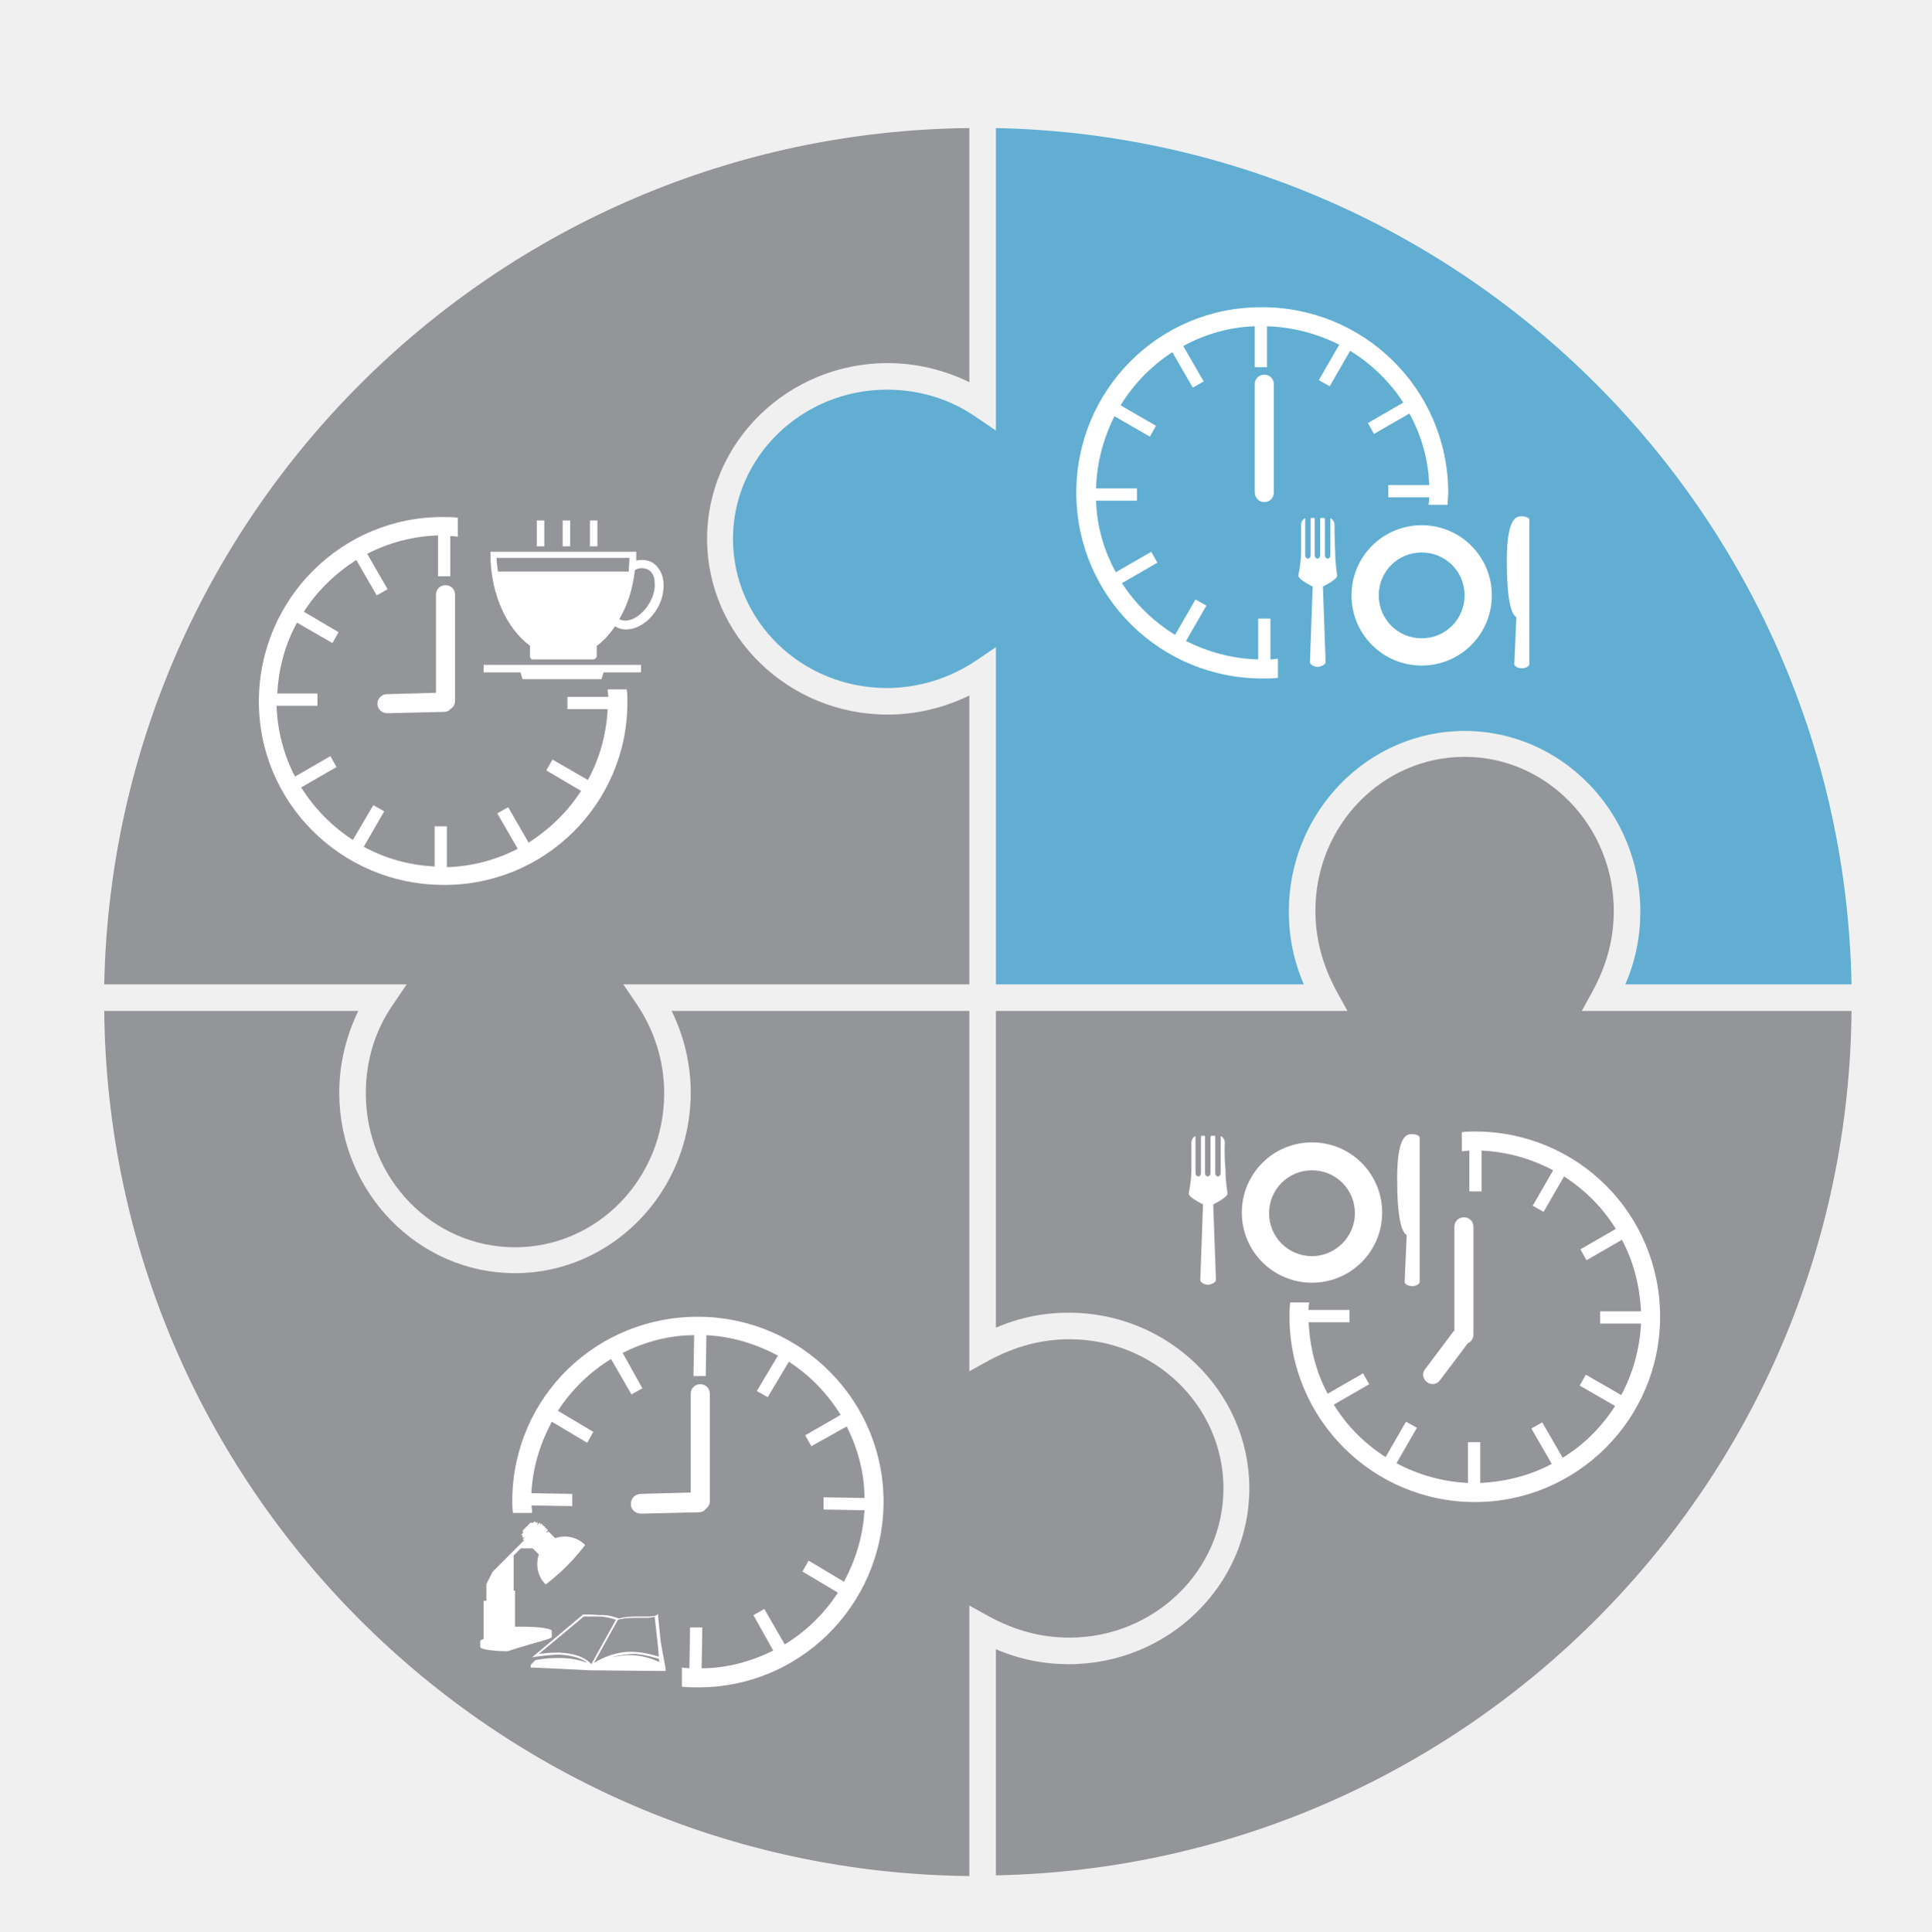
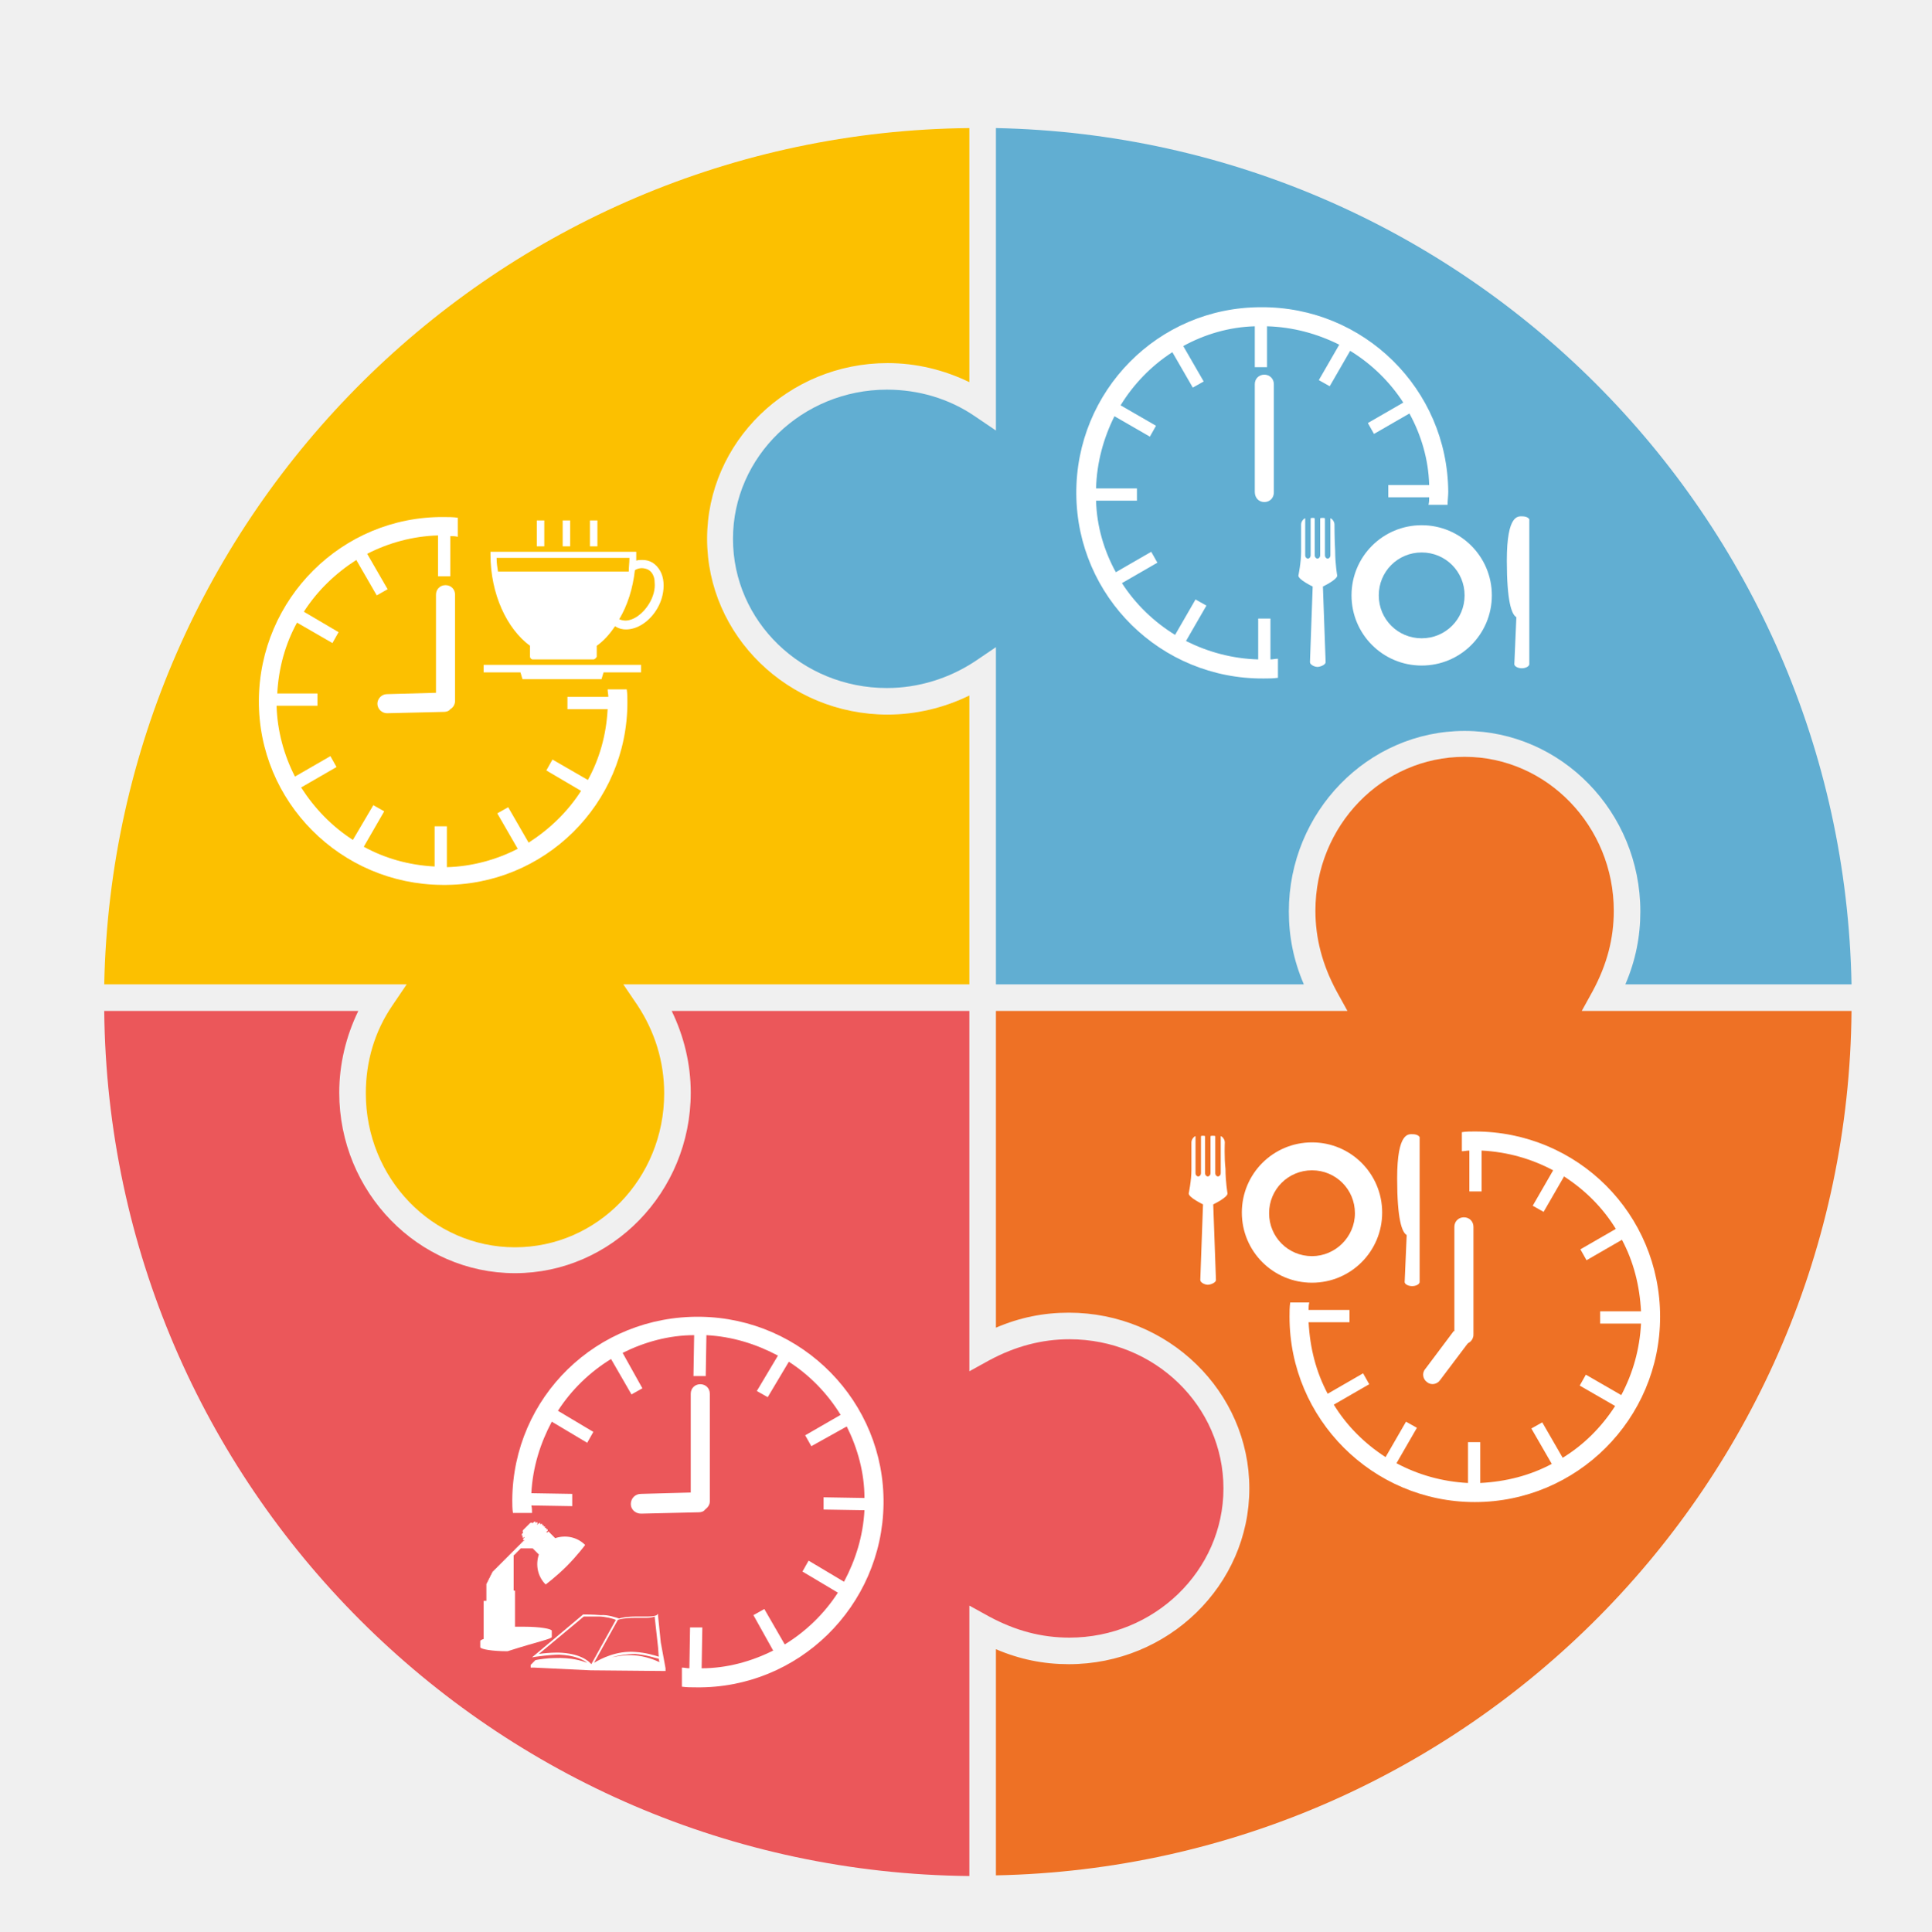
<svg xmlns="http://www.w3.org/2000/svg" xmlns:xlink="http://www.w3.org/1999/xlink" version="1.1" id="doc_graph" x="0px" y="0px" viewBox="0 0 283.5 283.5" style="enable-background:new 0 0 283.5 283.5;" xml:space="preserve">
  <style type="text/css">
	.st0{fill:#FCC000;}
	.st1{fill:#61AED2;}
	.st2{fill:#EE7125;}
	.st3{fill:#EB575A;}
	.st4{fill:#FFFFFF;}
	.grayBG{fill:#949599;}
	
	.st0:hover{fill:#FFEAAA;}
	.st1:hover{fill:#BDDDEC;}
	.st2:hover{fill:#F9CCB0;}
	.st3:hover{fill:#F9C6C7;}
	.grayBG:hover{fill:#B5B6B9;}
</style>
  <g>
    <g>
      <a xlink:href="javascript:alert('toto');" xlink:title="petit-déjeuner">
-         <path class="grayBG st0" d="M59.7,144.5l-2.1,3.1c-2.6,3.8-3.9,8.2-3.9,12.9c0,12.5,9.8,22.6,21.9,22.6s21.9-10.1,21.9-22.6    c0-4.7-1.4-9.1-3.9-12.9l-2.1-3.1h50.8v-42.4c-3.7,1.8-7.8,2.8-12,2.8c-14.6,0-26.5-11.6-26.5-25.8s11.9-25.8,26.5-25.8    c4.2,0,8.3,1,12,2.8V18.8C72.9,19.5,16.7,75.3,15.3,144.5H59.7z" />
+         <path id="pill_morning" class="xgrayBG st0" d="M59.7,144.5l-2.1,3.1c-2.6,3.8-3.9,8.2-3.9,12.9c0,12.5,9.8,22.6,21.9,22.6s21.9-10.1,21.9-22.6    c0-4.7-1.4-9.1-3.9-12.9l-2.1-3.1h50.8v-42.4c-3.7,1.8-7.8,2.8-12,2.8c-14.6,0-26.5-11.6-26.5-25.8s11.9-25.8,26.5-25.8    c4.2,0,8.3,1,12,2.8V18.8C72.9,19.5,16.7,75.3,15.3,144.5H59.7z" />
      </a>
      <a xlink:href="javascript:alert('toto');" xlink:title="déjeuner">
-         <path class="xgrayBG st1" d="M146.2,63.2l-3.1-2.1c-3.8-2.6-8.3-3.9-12.9-3.9c-12.4,0-22.6,9.8-22.6,21.9c0,12.1,10.1,21.9,22.6,21.9    c4.6,0,9.1-1.4,12.9-3.9l3.1-2.1v49.5h45.2c-1.5-3.5-2.2-7-2.2-10.7c0-14.6,11.6-26.5,25.8-26.5c14.2,0,25.8,11.9,25.8,26.5    c0,3.7-0.7,7.2-2.2,10.7h33.2C270.5,75.7,215,20.2,146.2,18.8V63.2z" xonclick="alert('ro');" />
+         <path id="pill_lunch" class="xgrayBG st1" d="M146.2,63.2l-3.1-2.1c-3.8-2.6-8.3-3.9-12.9-3.9c-12.4,0-22.6,9.8-22.6,21.9c0,12.1,10.1,21.9,22.6,21.9    c4.6,0,9.1-1.4,12.9-3.9l3.1-2.1v49.5h45.2c-1.5-3.5-2.2-7-2.2-10.7c0-14.6,11.6-26.5,25.8-26.5c14.2,0,25.8,11.9,25.8,26.5    c0,3.7-0.7,7.2-2.2,10.7h33.2C270.5,75.7,215,20.2,146.2,18.8V63.2z" xonclick="alert('ro');" />
      </a>
      <a xlink:href="javascript:alert('toto');" xlink:title="dîner">
-         <path class="grayBG xst2" d="M232.2,148.4l1.6-2.9c2.1-3.9,3.1-7.7,3.1-11.8c0-12.4-9.8-22.6-21.9-22.6c-12.1,0-21.9,10.1-21.9,22.6    c0,4,1,7.9,3.1,11.8l1.6,2.9h-51.6v46.5c3.5-1.5,7-2.2,10.7-2.2c14.6,0,26.5,11.6,26.5,25.8c0,14.2-11.9,25.8-26.5,25.8    c-3.7,0-7.2-0.7-10.7-2.2v33.2c69.2-1.4,125-57.6,125.6-126.9H232.2z" />
+         <path id="pill_diner" class="xgrayBG st2" d="M232.2,148.4l1.6-2.9c2.1-3.9,3.1-7.7,3.1-11.8c0-12.4-9.8-22.6-21.9-22.6c-12.1,0-21.9,10.1-21.9,22.6    c0,4,1,7.9,3.1,11.8l1.6,2.9h-51.6v46.5c3.5-1.5,7-2.2,10.7-2.2c14.6,0,26.5,11.6,26.5,25.8c0,14.2-11.9,25.8-26.5,25.8    c-3.7,0-7.2-0.7-10.7-2.2v33.2c69.2-1.4,125-57.6,125.6-126.9H232.2z" />
      </a>
      <a xlink:href="javascript:alert('toto');" xlink:title="coucher">
-         <path class="grayBG xst3" d="M142.3,235.7l2.9,1.6c3.9,2.1,7.7,3.1,11.8,3.1c12.4,0,22.6-9.8,22.6-21.9c0-12.1-10.1-21.9-22.6-21.9    c-4,0-7.9,1-11.8,3.1l-2.9,1.6v-52.9H98.6c1.8,3.7,2.8,7.8,2.8,12c0,14.6-11.6,26.5-25.8,26.5S49.8,175,49.8,160.4    c0-4.2,1-8.3,2.8-12H15.3c0.7,69.8,57.1,126.3,127,127V235.7z" />
+         <path id="pill_evening" class="xgrayBG st3" d="M142.3,235.7l2.9,1.6c3.9,2.1,7.7,3.1,11.8,3.1c12.4,0,22.6-9.8,22.6-21.9c0-12.1-10.1-21.9-22.6-21.9    c-4,0-7.9,1-11.8,3.1l-2.9,1.6v-52.9H98.6c1.8,3.7,2.8,7.8,2.8,12c0,14.6-11.6,26.5-25.8,26.5S49.8,175,49.8,160.4    c0-4.2,1-8.3,2.8-12H15.3c0.7,69.8,57.1,126.3,127,127V235.7z" />
      </a>
    </g>
    <g>
      <path class="st4" d="M55.4,103.3c0,0.8,0.7,1.4,1.4,1.4l8.4-0.2c0.3,0,0.7-0.1,0.9-0.4c0.4-0.2,0.7-0.7,0.7-1.2V87.3    c0-0.8-0.6-1.4-1.4-1.4c-0.8,0-1.4,0.6-1.4,1.4v14.4l-7.2,0.2C56,101.9,55.4,102.6,55.4,103.3z" />
      <path class="st4" d="M92.1,103.1c0-0.6,0-1.3-0.1-1.9l-2.8,0c0,0.4,0.1,0.7,0.1,1.1l-6,0l0,1.8l5.9,0c-0.2,3.8-1.2,7.3-2.9,10.4    l-5.2-3l-0.9,1.6l5.1,3c-2,3.1-4.6,5.6-7.7,7.6l-3-5.2l-1.6,0.9l3,5.2c-3.1,1.6-6.7,2.6-10.4,2.7l0-6l-1.8,0l0,5.9    c-3.8-0.2-7.3-1.2-10.4-2.9l3-5.2l-1.6-0.9l-3,5.1c-3.1-2-5.6-4.6-7.6-7.7l5.2-3l-0.9-1.6l-5.2,3c-1.6-3.1-2.6-6.7-2.7-10.4l6,0    l0-1.8l-5.9,0c0.2-3.8,1.2-7.3,2.9-10.4l5.2,3l0.9-1.6l-5.1-3c2-3.1,4.6-5.6,7.7-7.6l3,5.2l1.6-0.9l-3-5.2    c3.1-1.6,6.7-2.6,10.4-2.7l0,6l1.8,0l0-5.9c0.4,0,0.7,0,1.1,0.1l0-2.8c-0.7-0.1-1.4-0.1-2.1-0.1c-14.9-0.1-27,12-27.1,26.9    c-0.1,14.9,12,27,26.9,27.1C79.9,130.1,92.1,118,92.1,103.1z" />
      <g>
        <path class="st4" d="M77.8,94.8C77.8,94.8,77.8,94.8,77.8,94.8l0,1.6c0,0.2,0.2,0.4,0.4,0.4h8.9c0.2,0,0.4-0.2,0.5-0.4l0-1.5     c0,0,0-0.1,0-0.1c1-0.7,1.9-1.7,2.7-2.9c0,0,0,0.1,0.1,0.1c0.5,0.3,1,0.4,1.5,0.4h0c1.7,0,3.5-1.2,4.6-3.1c0.7-1.2,1-2.6,0.9-3.8     c-0.1-1.3-0.7-2.3-1.6-2.9c-0.5-0.3-1-0.4-1.5-0.4c-0.3,0-0.6,0-0.9,0.1c0-0.3,0-0.6,0-0.8V81H72v0.4     C72,87.2,74.4,92.3,77.8,94.8z M94.2,83.4c0.3,0,0.7,0.1,0.9,0.2c0.6,0.3,1,1,1,1.9c0.1,1-0.2,2.1-0.8,3.1     c-0.9,1.5-2.3,2.5-3.5,2.5c-0.3,0-0.7-0.1-0.9-0.2c0,0,0,0,0,0c1.2-2,2-4.5,2.3-7.2C93.5,83.5,93.9,83.4,94.2,83.4z M72.9,81.9     h19.5c0,0.7-0.1,1.4-0.1,2H73.1C73,83.3,72.9,82.6,72.9,81.9z" />
        <polygon class="st4" points="76.7,99.7 88.3,99.7 88.6,98.7 94.1,98.7 94.1,97.6 71,97.6 71,98.7 76.4,98.7    " />
        <rect x="86.6" y="76.4" class="st4" width="1.1" height="3.8" />
        <rect x="78.8" y="76.4" class="st4" width="1.1" height="3.8" />
        <rect x="82.6" y="76.4" class="st4" width="1.1" height="3.8" />
      </g>
    </g>
    <g>
      <path class="st4" d="M185.6,73.7c0.8,0,1.4-0.6,1.4-1.4V56.4c0-0.8-0.6-1.4-1.4-1.4c-0.8,0-1.4,0.6-1.4,1.4v15.8    C184.2,73.1,184.8,73.7,185.6,73.7z" />
      <path class="st4" d="M158,72.5c0.1,15.1,12.4,27.2,27.5,27.1c0.7,0,1.4,0,2.1-0.1l0-2.8c-0.4,0-0.7,0.1-1.1,0.1l0-6l-1.8,0l0,6    c-3.8-0.1-7.4-1.1-10.6-2.7l3-5.2l-1.6-0.9l-3,5.2c-3.1-1.9-5.8-4.5-7.8-7.6l5.2-3l-0.9-1.6l-5.2,3c-1.7-3.1-2.8-6.7-2.9-10.5l6,0    l0-1.8l-6,0c0.1-3.8,1.1-7.4,2.7-10.6l5.2,3l0.9-1.6l-5.2-3c1.9-3.1,4.5-5.8,7.6-7.8l3,5.2l1.6-0.9l-3-5.2    c3.1-1.7,6.7-2.8,10.5-2.9l0,6l1.8,0l0-6c3.8,0.1,7.4,1.1,10.6,2.7l-3,5.2l1.6,0.9l3-5.2c3.1,1.9,5.8,4.5,7.8,7.6l-5.2,3l0.9,1.6    l5.2-3c1.7,3.1,2.8,6.7,2.9,10.5l-6,0l0,1.8l6,0c0,0.4,0,0.7-0.1,1.1l2.8,0c0-0.6,0.1-1.3,0.1-1.9c-0.1-15.1-12.4-27.2-27.5-27.1    C170,45.1,157.9,57.4,158,72.5z" />
      <path class="st4" d="M223.5,75.8c-0.6,0-2.3-0.4-2.3,6.5c0,6,0.7,7.9,1.4,8.3l-0.3,6.9c0,0.3,0.5,0.6,1.1,0.6    c0.6,0,1.1-0.3,1.1-0.6V96V84.3v-7.9C224.6,76.1,224.1,75.8,223.5,75.8z" />
      <path class="st4" d="M195.9,77c0-0.6-0.6-1-0.6-0.9v5.4c0,0.3-0.2,0.5-0.4,0.5c-0.2,0-0.4-0.2-0.4-0.5v-5.4c0-0.1-0.7-0.1-0.7,0    v5.4c0,0.3-0.2,0.5-0.4,0.5c-0.2,0-0.4-0.2-0.4-0.5v-5.4c0-0.1-0.6-0.1-0.6,0v5.4c0,0.3-0.2,0.5-0.4,0.5c-0.2,0-0.4-0.2-0.4-0.5    v-5.4c0-0.1-0.6,0.3-0.6,0.9c0,0,0,2.5,0,4c0,1.6-0.4,3.5-0.4,3.5c0,0.6,2.1,1.6,2.1,1.6l-0.4,11.1c0,0.4,0.7,0.7,1.1,0.7    c0.4,0,1.2-0.3,1.2-0.7l-0.4-11.1c0,0,2.1-1,2.1-1.6c0,0-0.3-1.7-0.3-3.6C195.9,79.2,195.9,77,195.9,77z" />
      <path class="st4" d="M208.7,77.1c-5.7,0-10.3,4.6-10.3,10.3c0,5.7,4.6,10.3,10.3,10.3c5.7,0,10.3-4.6,10.3-10.3    C219,81.7,214.4,77.1,208.7,77.1z M208.7,93.7c-3.5,0-6.3-2.8-6.3-6.3c0-3.5,2.8-6.3,6.3-6.3c3.5,0,6.3,2.8,6.3,6.3    C215,90.9,212.2,93.7,208.7,93.7z" />
    </g>
    <g>
      <path class="st4" d="M92.6,220.8c0,0.8,0.7,1.4,1.5,1.4l8.5-0.2c0.3,0,0.7-0.1,0.9-0.4c0.4-0.3,0.7-0.7,0.7-1.2v-15.8    c0-0.8-0.6-1.4-1.4-1.4s-1.4,0.6-1.4,1.4v14.5l-7.3,0.2C93.2,219.3,92.6,220,92.6,220.8z" />
      <path class="st4" d="M75.2,220.2c0,0.6,0,1.3,0.1,1.9l2.8,0c0-0.4,0-0.7-0.1-1.1l6,0.1l0-1.8l-6-0.1c0.2-3.8,1.3-7.3,3-10.5    l5.2,3.1l0.9-1.6l-5.2-3.1c2-3.1,4.7-5.7,7.8-7.6l3,5.2l1.6-0.9l-2.9-5.2c3.2-1.6,6.8-2.6,10.5-2.6l-0.1,6l1.8,0l0.1-6    c3.8,0.2,7.3,1.3,10.5,3l-3.1,5.2l1.6,0.9l3.1-5.2c3.1,2,5.7,4.7,7.6,7.8l-5.2,3l0.9,1.6l5.2-2.9c1.6,3.2,2.6,6.8,2.6,10.5l-6-0.1    l0,1.8l6,0.1c-0.2,3.8-1.3,7.3-3,10.5l-5.2-3.1l-0.9,1.6l5.2,3.1c-2,3.1-4.7,5.7-7.8,7.6l-3-5.2l-1.6,0.9l2.9,5.2    c-3.2,1.6-6.8,2.6-10.5,2.6l0.1-6l-1.8,0l-0.1,6c-0.4,0-0.7-0.1-1.1-0.1l0,2.8c0.7,0.1,1.4,0.1,2.1,0.1    c15,0.2,27.3-11.9,27.5-26.9c0.2-15-11.9-27.3-26.9-27.5C87.6,193.1,75.3,205.1,75.2,220.2z" />
      <path class="st4" d="M81,240.3v-0.9c0-0.3-1.8-0.6-4-0.6c-0.5,0-0.9,0-1.4,0v-5.3h-0.2c0,0,0,0,0,0c0,0,0,0,0-0.1c0,0,0,0,0-0.1    c0,0,0,0,0-0.1c0,0,0,0,0-0.1c0,0,0,0,0-0.1c0,0,0,0,0-0.1c0,0,0,0,0-0.1c0,0,0,0,0-0.1c0,0,0,0,0-0.1c0,0,0,0,0-0.1    c0,0,0,0,0-0.1c0,0,0,0,0-0.1c0,0,0,0,0-0.1c0,0,0,0,0-0.1c0,0,0,0,0-0.1c0,0,0,0,0-0.1c0,0,0,0,0-0.1c0,0,0,0,0,0c0,0,0,0,0-0.1    c0,0,0,0,0,0c0,0,0,0,0-0.1c0,0,0,0,0,0c0,0,0,0,0-0.1c0,0,0,0,0,0c0,0,0,0,0-0.1c0,0,0,0,0,0c0,0,0,0,0-0.1c0,0,0,0,0,0    c0,0,0,0,0-0.1c0,0,0,0,0,0c0,0,0,0,0-0.1c0,0,0,0,0,0c0,0,0,0,0-0.1c0,0,0,0,0,0c0,0,0,0,0-0.1c0,0,0,0,0,0c0,0,0,0,0-0.1    c0,0,0,0,0,0c0,0,0,0,0-0.1c0,0,0,0,0,0c0,0,0,0,0-0.1c0,0,0,0,0,0s0,0,0-0.1c0,0,0,0,0,0c0,0,0,0,0-0.1c0,0,0,0,0,0    c0,0,0,0,0-0.1c0,0,0,0,0,0c0,0,0,0,0-0.1c0,0,0,0,0,0c0,0,0,0,0-0.1c0,0,0,0,0,0c0,0,0,0,0-0.1c0,0,0,0,0,0c0,0,0,0,0-0.1    c0,0,0,0,0,0c0,0,0,0,0-0.1c0,0,0,0,0,0c0,0,0,0,0-0.1c0,0,0,0,0,0c0,0,0,0,0-0.1c0,0,0,0,0,0c0,0,0,0,0-0.1c0,0,0,0,0,0    c0,0,0,0,0-0.1c0,0,0,0,0,0c0,0,0,0,0-0.1c0,0,0,0,0,0c0,0,0,0,0-0.1c0,0,0,0,0,0c0,0,0,0,0-0.1c0,0,0,0,0,0c0,0,0,0,0-0.1    c0,0,0,0,0,0c0,0,0,0,0-0.1c0,0,0,0,0,0c0,0,0,0,0-0.1c0,0,0,0,0,0s0,0,0-0.1c0,0,0,0,0,0c0,0,0,0,0-0.1c0,0,0,0,0,0    c0,0,0,0,0-0.1c0,0,0,0,0,0c0,0,0,0,0-0.1c0,0,0,0,0,0c0,0,0,0,0-0.1c0,0,0,0,0.1,0c0,0,0,0,0-0.1c0,0,0,0,0.1,0c0,0,0,0,0-0.1    c0,0,0,0,0.1,0s0,0,0-0.1c0,0,0,0,0.1,0c0,0,0,0,0-0.1c0,0,0,0,0.1,0c0,0,0,0,0-0.1c0,0,0,0,0.1,0c0,0,0,0,0-0.1c0,0,0,0,0.1,0    c0,0,0,0,0-0.1c0,0,0,0,0.1,0c0,0,0,0,0-0.1c0,0,0,0,0.1,0c0,0,0,0,0-0.1c0,0,0,0,0.1,0c0,0,0,0,0-0.1c0,0,0,0,0.1,0c0,0,0,0,0,0    c0,0,0,0,0.1,0c0,0,0,0,0,0c0,0,0,0,0.1,0c0,0,0,0,0,0c0,0,0,0,0.1,0c0,0,0,0,0,0c0,0,0,0,0.1,0c0,0,0,0,0,0c0,0,0,0,0.1,0    c0,0,0,0,0,0c0,0,0,0,0.1,0c0,0,0,0,0,0c0,0,0,0,0.1,0c0,0,0,0,0,0c0,0,0,0,0.1,0s0,0,0,0c0,0,0,0,0.1,0c0,0,0,0,0,0    c0,0,0,0,0.1,0c0,0,0,0,0,0c0,0,0,0,0.1,0c0,0,0,0,0,0c0,0,0,0,0.1,0c0,0,0,0,0,0c0,0,0,0,0.1,0c0,0,0,0,0,0c0,0,0,0,0.1,0    c0,0,0,0,0,0c0,0,0,0,0.1,0c0,0,0,0,0,0c0,0,0,0,0.1,0c0,0,0,0,0,0c0,0,0,0,0.1,0c0,0,0,0,0,0c0,0,0,0,0,0l0.9,0.9    c-0.5,1.5-0.2,3.2,1,4.4c0,0,1.5-1.1,3.1-2.7c1.5-1.5,2.7-3.1,2.7-3.1c-1.2-1.2-2.9-1.5-4.4-1l-1-1l-0.2,0.2l-0.1-0.1l0.2-0.2    c0,0,0-0.1,0-0.2c0,0-0.1,0-0.2,0l-0.2,0.2l0,0l0.2-0.2c0,0,0-0.1,0-0.2c0,0-0.1,0-0.2,0l-0.2,0.2l0,0l0.2-0.2c0,0,0-0.1,0-0.2    s-0.1,0-0.2,0l-0.2,0.2l0,0l0.2-0.2c0,0,0-0.1,0-0.2c0,0-0.1,0-0.2,0l-0.2,0.2l0,0l0.2-0.2c0,0,0-0.1,0-0.2c0,0-0.1,0-0.2,0    l-0.2,0.2l0,0l0.1-0.1c0,0,0-0.1,0-0.2s-0.1,0-0.2,0l-0.2,0.2c0,0-0.1,0-0.1,0l0.1-0.1c0,0,0-0.1,0-0.2c0,0-0.1-0.1-0.2,0    l-0.3,0.3l0,0l0.2-0.2c0,0,0-0.1,0-0.2c0,0-0.1-0.1-0.2,0l-0.2,0.2c-0.1-0.1-0.3-0.1-0.4,0l-1,1c-0.1,0.1-0.1,0.3,0,0.4l-0.2,0.2    c0,0,0,0.1,0,0.2c0,0,0.1,0.1,0.2,0l0.2-0.2l0,0l-0.3,0.3c0,0,0,0.1,0,0.2c0,0,0.1,0.1,0.2,0l0.1-0.1c0,0,0,0.1,0,0.1l-0.2,0.2    c0,0,0,0.1,0,0.2c0,0,0.1,0,0.2,0l0.1-0.1l0,0l-0.2,0.2c0,0,0,0,0,0c0,0,0,0-0.1,0c0,0,0,0,0,0.1c0,0-0.1,0-0.1,0c0,0,0,0,0,0.1    c0,0-0.1,0-0.1,0c0,0,0,0,0,0.1c0,0-0.1,0-0.1,0c0,0,0,0,0,0.1c0,0-0.1,0-0.1,0s0,0,0,0.1c0,0-0.1,0-0.1,0c0,0,0,0,0,0.1    c0,0-0.1,0-0.1,0c0,0,0,0,0,0.1c0,0-0.1,0-0.1,0c0,0,0,0,0,0.1c0,0-0.1,0-0.1,0c0,0,0,0,0,0.1c0,0-0.1,0-0.1,0c0,0,0,0,0,0.1    c0,0-0.1,0-0.1,0c0,0,0,0,0,0.1c0,0-0.1,0-0.1,0c0,0,0,0,0,0.1c0,0-0.1,0-0.1,0c0,0,0,0,0,0.1c0,0-0.1,0-0.1,0c0,0,0,0,0,0.1    c0,0-0.1,0-0.1,0c0,0,0,0,0,0.1c0,0-0.1,0-0.1,0c0,0,0,0,0,0.1c0,0-0.1,0-0.1,0c0,0,0,0,0,0.1c0,0-0.1,0-0.1,0c0,0,0,0,0,0.1    c0,0-0.1,0-0.1,0c0,0,0,0,0,0.1c0,0-0.1,0-0.1,0c0,0,0,0,0,0.1c0,0-0.1,0-0.1,0c0,0,0,0.1,0,0.1c0,0-0.1,0-0.1,0c0,0,0,0.1,0,0.1    c0,0-0.1,0-0.1,0c0,0,0,0.1,0,0.1c0,0-0.1,0-0.1,0c0,0,0,0.1,0,0.1c0,0-0.1,0-0.1,0c0,0,0,0.1,0,0.1c0,0-0.1,0-0.1,0    c0,0,0,0.1,0,0.1c0,0-0.1,0-0.1,0c0,0,0,0.1,0,0.1c0,0-0.1,0-0.1,0c0,0,0,0.1,0,0.1c0,0-0.1,0-0.1,0c0,0,0,0.1,0,0.1    c0,0-0.1,0-0.1,0c0,0,0,0.1,0,0.1c0,0-0.1,0-0.1,0c0,0,0,0.1,0,0.1c0,0-0.1,0-0.1,0c0,0,0,0.1,0,0.1c0,0-0.1,0-0.1,0    c0,0,0,0.1,0,0.1c0,0-0.1,0-0.1,0c0,0,0,0.1,0,0.1c0,0-0.1,0-0.1,0c0,0,0,0.1,0,0.1c0,0-0.1,0-0.1,0c0,0,0,0.1,0,0.1    c0,0-0.1,0-0.1,0c0,0,0,0.1,0,0.1c0,0-0.1,0-0.1,0c0,0,0,0.1,0,0.1c0,0-0.1,0-0.1,0c0,0,0,0.1,0,0.1c0,0-0.1,0-0.1,0    c0,0,0,0.1,0,0.1c0,0-0.1,0-0.1,0s0,0.1,0,0.1c0,0-0.1,0-0.1,0c0,0,0,0.1,0,0.1c0,0-0.1,0-0.1,0c0,0,0,0.1,0,0.1c0,0-0.1,0-0.1,0    c0,0,0,0.1,0,0.1c0,0-0.1,0-0.1,0c0,0,0,0.1,0,0.1c0,0,0,0-0.1,0c0,0,0,0.1,0,0.1c0,0,0,0-0.1,0.1c0,0,0,0.1,0,0.1    c0,0,0,0-0.1,0.1c0,0,0,0.1,0,0.1c0,0,0,0-0.1,0.1c0,0,0,0.1,0,0.1c0,0,0,0-0.1,0.1c0,0,0,0.1,0,0.1c0,0,0,0-0.1,0.1    c0,0,0,0.1,0,0.1c0,0,0,0-0.1,0.1c0,0,0,0.1,0,0.1c0,0,0,0-0.1,0.1c0,0,0,0.1,0,0.1c0,0,0,0-0.1,0.1c0,0,0,0.1,0,0.1    c0,0,0,0-0.1,0.1c0,0,0,0.1,0,0.1c0,0,0,0,0,0.1c0,0,0,0.1,0,0.1c0,0,0,0,0,0.1c0,0,0,0.1,0,0.1c0,0,0,0,0,0.1s0,0.1,0,0.1    c0,0,0,0,0,0.1c0,0,0,0.1,0,0.1c0,0,0,0,0,0.1c0,0,0,0.1,0,0.1c0,0,0,0,0,0.1c0,0,0,0.1,0,0.1c0,0,0,0,0,0.1c0,0,0,0.1,0,0.1    c0,0,0,0,0,0.1c0,0,0,0.1,0,0.1c0,0,0,0,0,0.1c0,0,0,0.1,0,0.1c0,0,0,0,0,0.1c0,0,0,0.1,0,0.1c0,0,0,0,0,0.1s0,0.1,0,0.1    c0,0,0,0,0,0.1c0,0,0,0.1,0,0.1c0,0,0,0,0,0h-0.4v5.6c-0.3,0.1-0.5,0.2-0.5,0.3v0.9c0,0.3,1.8,0.6,4,0.6    C79.2,240.9,81,240.6,81,240.3z" />
      <path class="st4" d="M85.6,237l-7.5,6.3l0.6-0.1c0,0,2.1-0.3,3.4-0.3c2.2,0.1,3.5,0.7,4.1,1.2c-0.8-0.3-2.3-0.8-4.8-0.7    c-1,0-2.3,0.2-2.8,0.3l0,0l-0.7,0.7v0.4h0.5l8.3,0.4l10.8,0.1v0h0.1l0.1,0l0,0h0v-0.4h0l-0.7-3.8l-0.4-3.9l0-0.3l-0.2,0.2    c0,0-0.3,0.2-1.3,0.2c-0.2,0-0.5,0-0.7,0c-0.3,0-0.7,0-1,0c-1.4,0-2.3,0.2-2.5,0.3c-0.3-0.1-1.7-0.6-2.7-0.5    C87,237,85.7,237,85.6,237L85.6,237z M96.8,244c-0.6-0.3-2.1-0.9-3.7-1c-1.2-0.1-2.3,0.1-3.3,0.3c1-0.3,2.2-0.5,3.4-0.5    c1.6,0.1,3,0.6,3.5,0.7L96.8,244z M90.7,237.8c0.2-0.1,1.1-0.3,2.4-0.3c0.3,0,0.7,0,1,0c0.3,0,0.5,0,0.7,0c0.7,0,1.1-0.1,1.3-0.2    l0.5,4.5l0.1,1.4c-0.6-0.2-1.9-0.6-3.5-0.7c-2.7-0.2-5,1-6,1.6L90.7,237.8z M87.9,237.3L87.9,237.3c0.9,0,2.1,0.3,2.5,0.5    l-3.6,6.5c-0.4-0.5-1.7-1.6-4.8-1.7c-0.1,0-0.2,0-0.3,0c-0.8,0-2,0.1-2.6,0.2l6.6-5.5C86,237.3,87.1,237.3,87.9,237.3z" />
    </g>
    <g>
      <path class="st4" d="M213.4,195.4l-4.2,5.6c-0.5,0.6-0.3,1.5,0.3,1.9c0.6,0.5,1.5,0.3,1.9-0.3l4.9-6.5" />
      <path class="st4" d="M216.5,166.1c-0.6,0-1.3,0-1.9,0.1v2.8c0.4,0,0.7-0.1,1.1-0.1v6h1.8v-6c3.8,0.2,7.3,1.2,10.5,2.9l-3,5.2    l1.6,0.9l3-5.2c3.1,2,5.7,4.6,7.6,7.7l-5.2,3l0.9,1.6l5.2-3c1.7,3.2,2.6,6.7,2.8,10.5h-6v1.8h6c-0.2,3.8-1.2,7.3-2.9,10.5l-5.2-3    l-0.9,1.6l5.2,3c-2,3.1-4.6,5.7-7.7,7.6l-3-5.2l-1.6,0.9l3,5.2c-3.2,1.7-6.7,2.6-10.5,2.8v-6h-1.8v6c-3.8-0.2-7.3-1.2-10.5-2.9    l3-5.2l-1.6-0.9l-3,5.2c-3.1-2-5.7-4.6-7.6-7.7l5.2-3l-0.9-1.6l-5.2,3c-1.7-3.2-2.6-6.7-2.8-10.5h6v-1.8h-6c0-0.4,0-0.7,0.1-1.1    h-2.8c-0.1,0.7-0.1,1.4-0.1,2.1c0,15,12.2,27.2,27.2,27.2c15,0,27.2-12.2,27.2-27.2C243.7,178.2,231.6,166.1,216.5,166.1z" />
      <path class="st4" d="M214.9,197.3c0.8,0,1.4-0.6,1.4-1.4v-15.8c0-0.8-0.6-1.4-1.4-1.4c-0.8,0-1.4,0.6-1.4,1.4v15.8    C213.4,196.7,214.1,197.3,214.9,197.3z" />
      <path class="st4" d="M207.4,166.5c-0.6,0-2.3-0.4-2.3,6.5c0,6,0.7,7.9,1.4,8.3l-0.3,6.9c0,0.3,0.5,0.6,1.1,0.6    c0.6,0,1.1-0.3,1.1-0.6v-1.5V175v-7.9C208.5,166.8,208,166.5,207.4,166.5z" />
      <path class="st4" d="M179.8,167.7c0-0.6-0.6-1-0.6-0.9v5.4c0,0.3-0.2,0.5-0.4,0.5c-0.2,0-0.4-0.2-0.4-0.5v-5.4    c0-0.1-0.7-0.1-0.7,0v5.4c0,0.3-0.2,0.5-0.4,0.5c-0.2,0-0.4-0.2-0.4-0.5v-5.4c0-0.1-0.6-0.1-0.6,0v5.4c0,0.3-0.2,0.5-0.4,0.5    c-0.2,0-0.4-0.2-0.4-0.5v-5.4c0-0.1-0.6,0.3-0.6,0.9c0,0,0,2.5,0,4c0,1.6-0.4,3.5-0.4,3.5c0,0.6,2.1,1.6,2.1,1.6l-0.4,11.1    c0,0.4,0.7,0.7,1.1,0.7c0.4,0,1.2-0.3,1.2-0.7l-0.4-11.1c0,0,2.1-1,2.1-1.6c0,0-0.3-1.7-0.3-3.6    C179.7,169.9,179.8,167.7,179.8,167.7z" />
      <path class="st4" d="M192.6,167.7c-5.7,0-10.3,4.6-10.3,10.3s4.6,10.3,10.3,10.3c5.7,0,10.3-4.6,10.3-10.3    S198.3,167.7,192.6,167.7z M192.6,184.4c-3.5,0-6.3-2.8-6.3-6.3c0-3.5,2.8-6.3,6.3-6.3s6.3,2.8,6.3,6.3    C198.9,181.6,196,184.4,192.6,184.4z" />
    </g>
  </g>
</svg>
